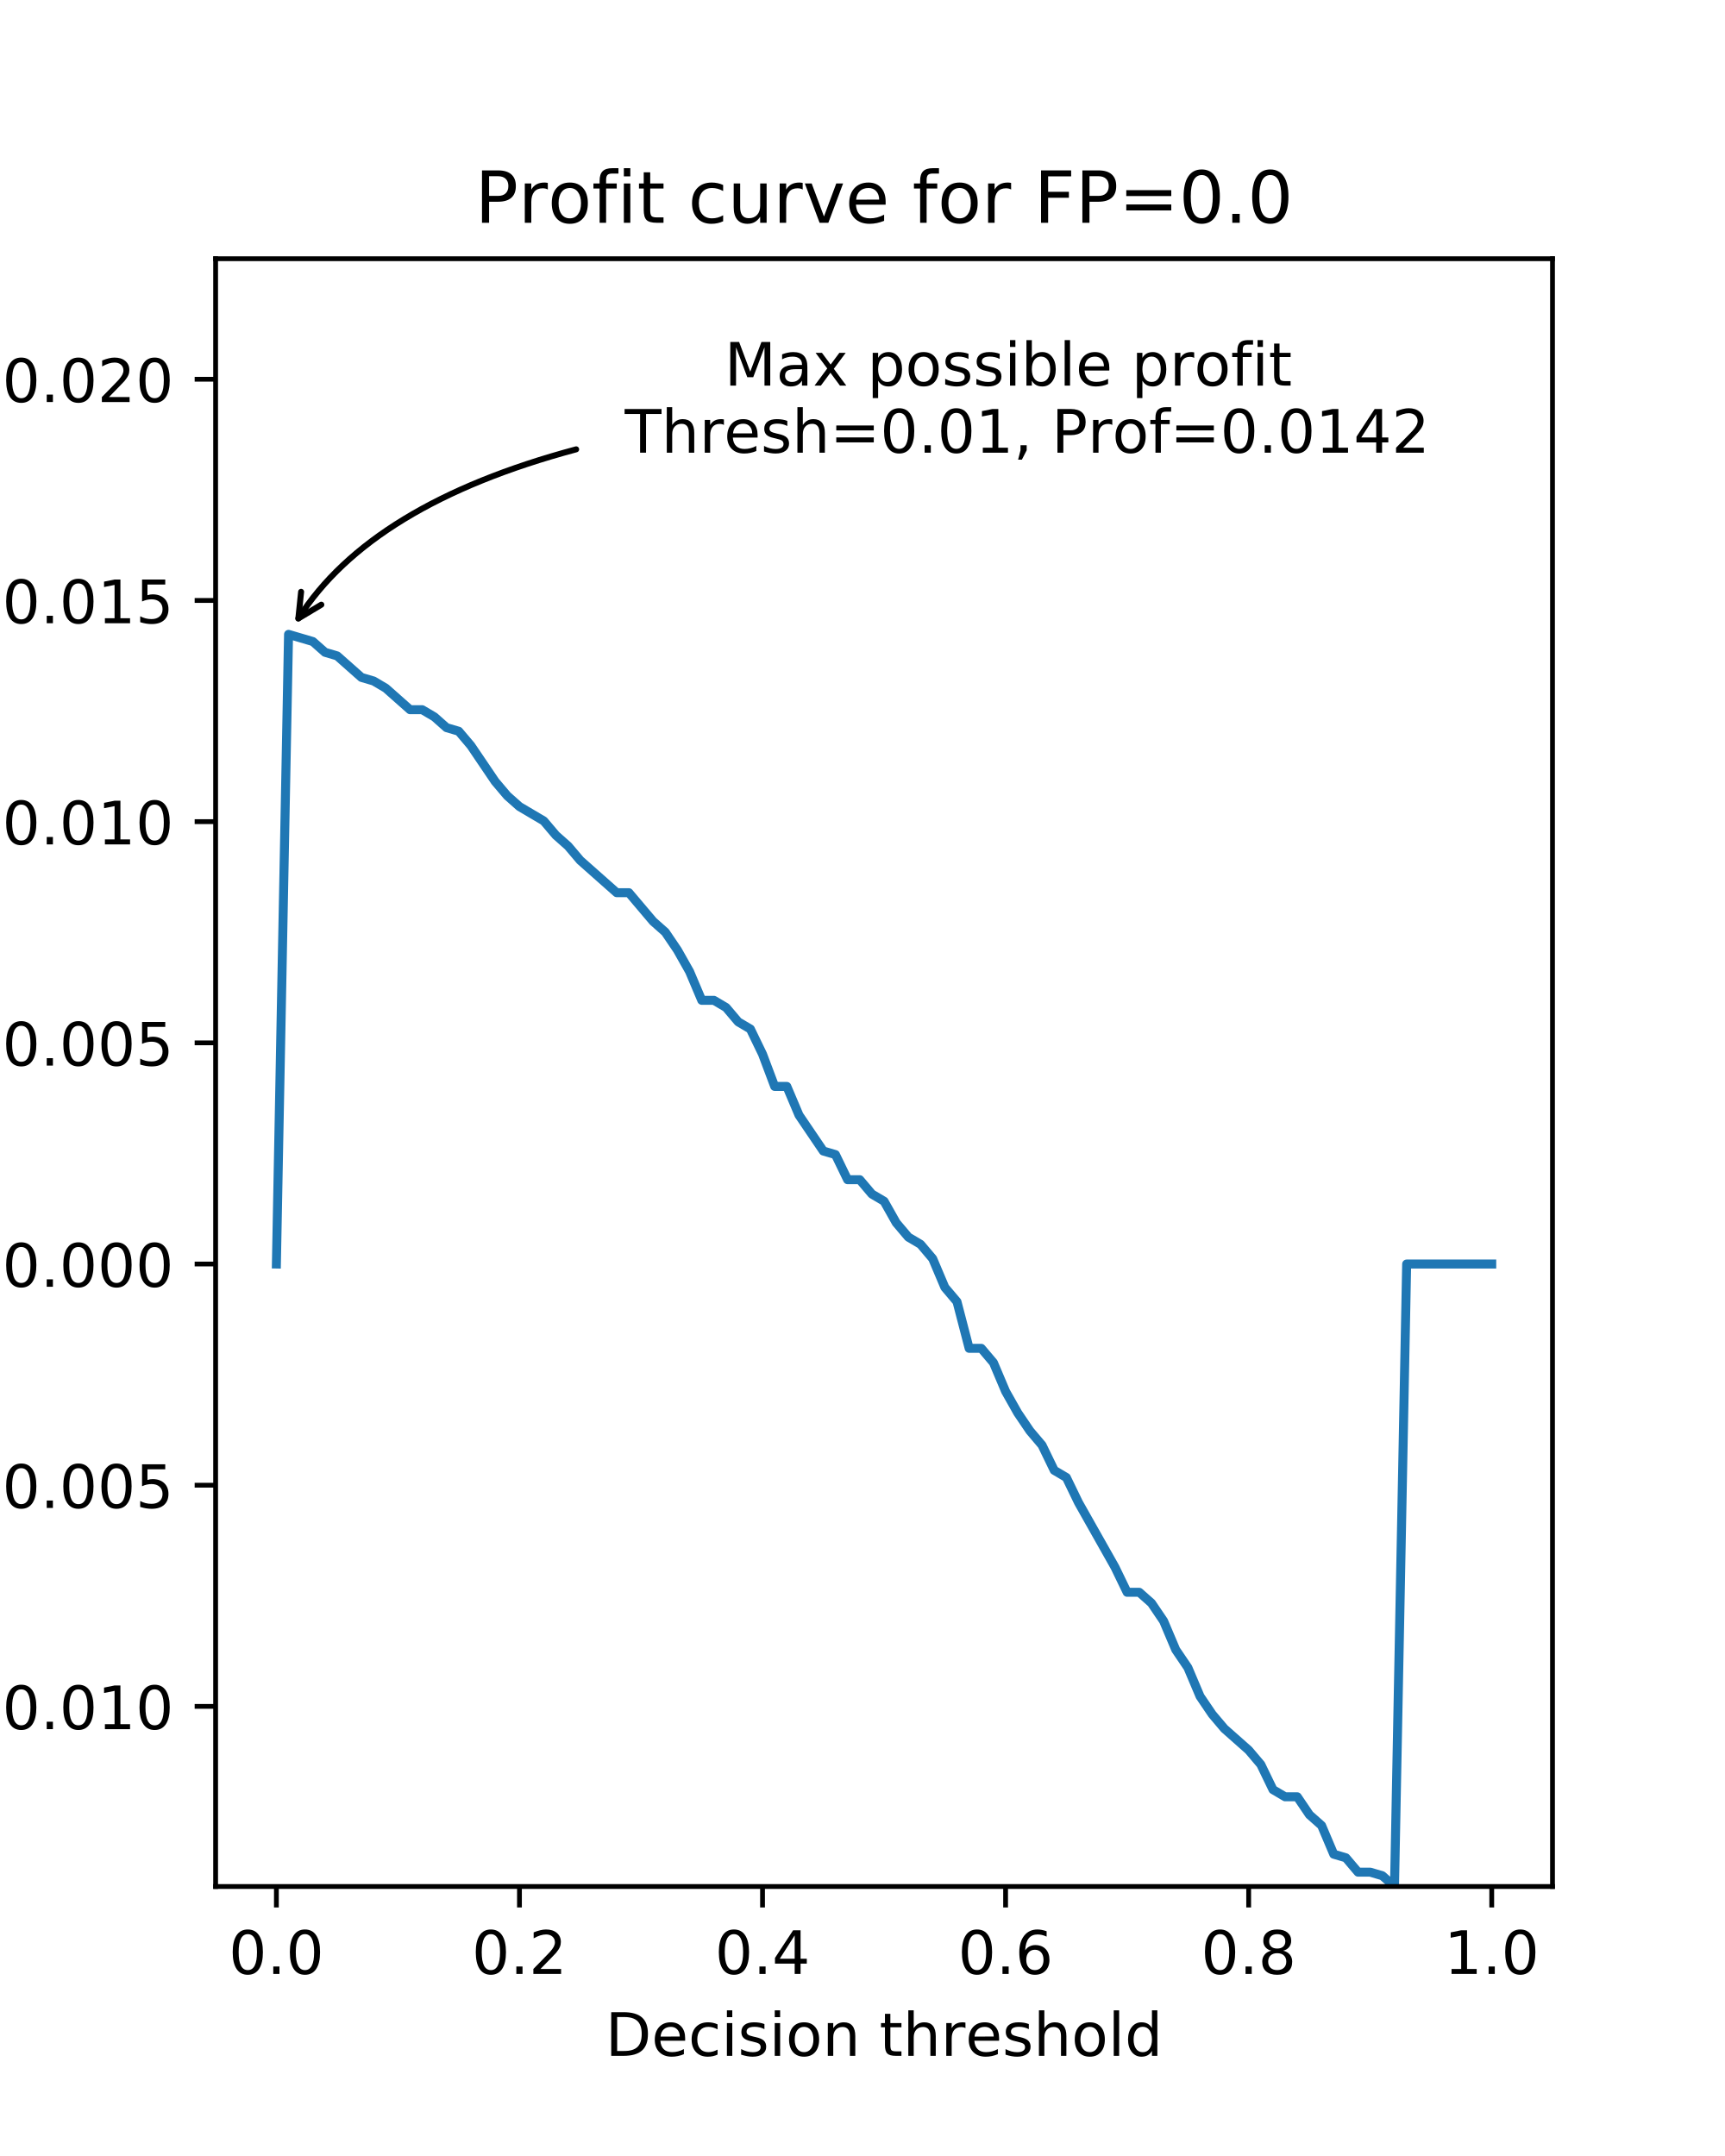
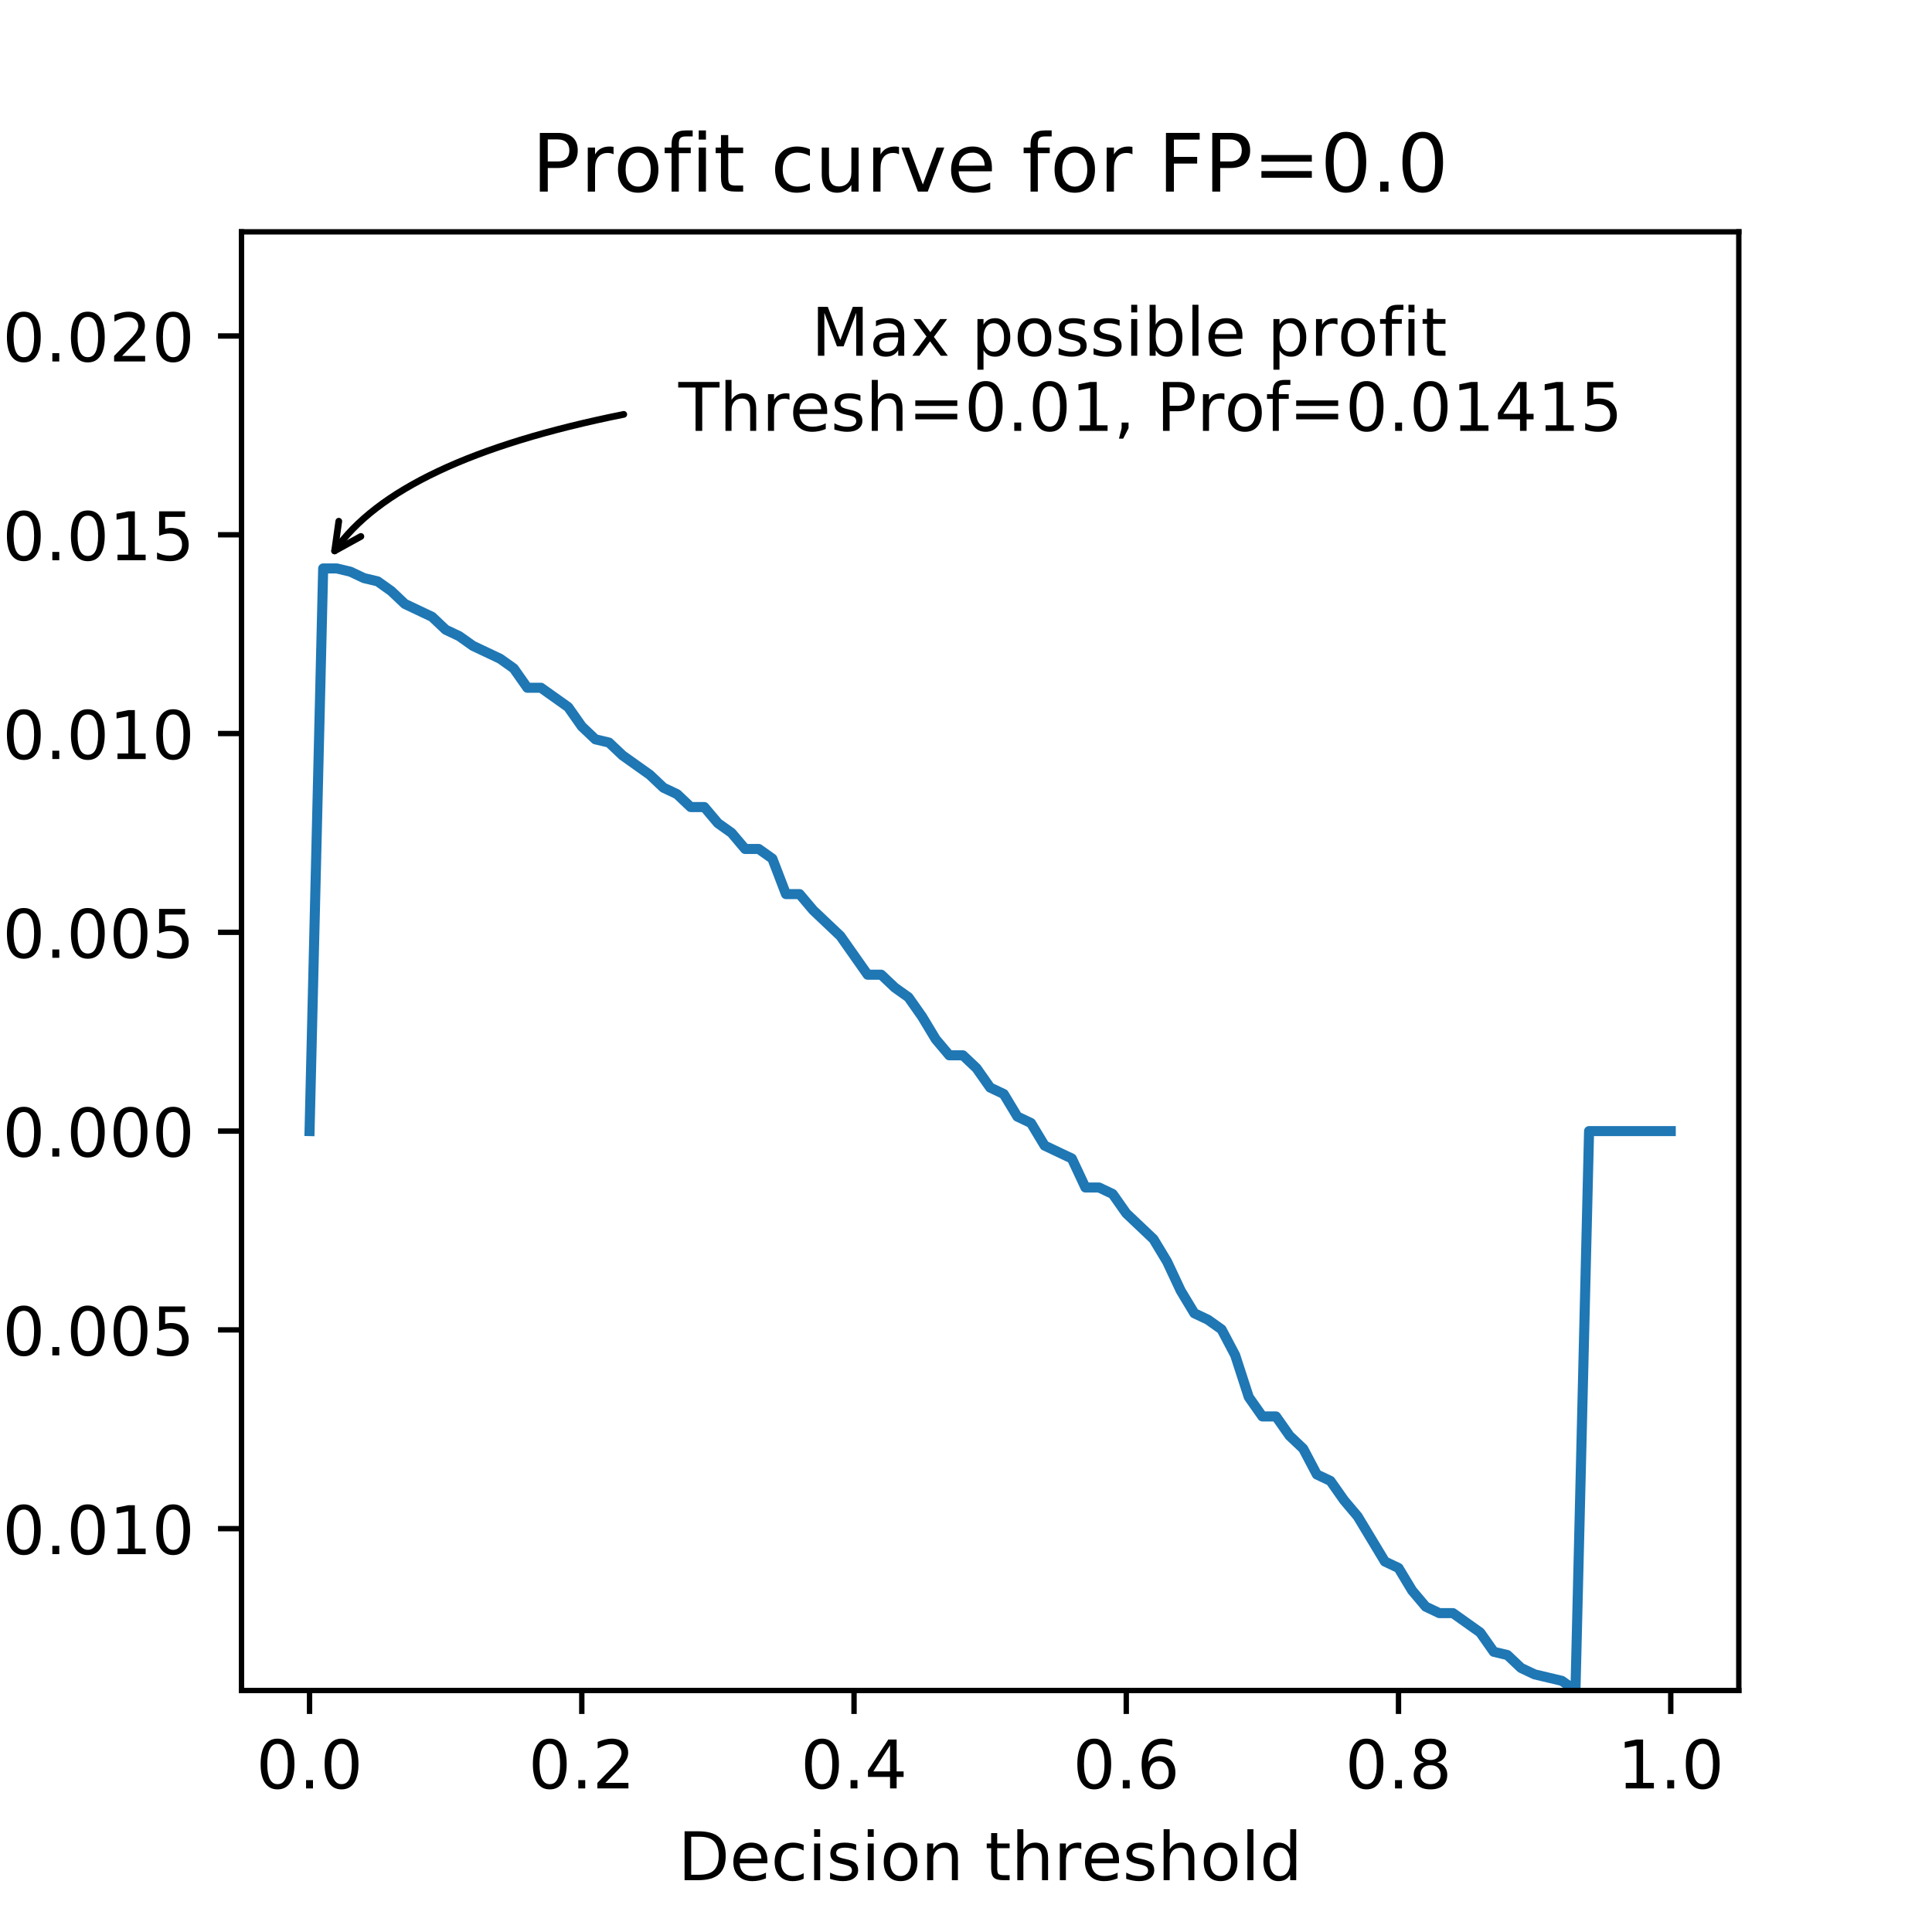
- <svg xmlns="http://www.w3.org/2000/svg" xmlns:xlink="http://www.w3.org/1999/xlink" height="360pt" version="1.1" viewBox="0 0 288 360" width="288pt">
+ <svg xmlns="http://www.w3.org/2000/svg" xmlns:xlink="http://www.w3.org/1999/xlink" height="288pt" version="1.1" viewBox="0 0 288 288" width="288pt">
  <defs>
    <style type="text/css">
*{stroke-linecap:butt;stroke-linejoin:round;}
  </style>
  </defs>
  <g id="figure_1">
    <g id="patch_1">
-       <path d="M 0 360  L 288 360  L 288 0  L 0 0  z " style="fill:#ffffff;" />
+       <path d="M 0 288  L 288 288  L 288 0  L 0 0  z " style="fill:#ffffff;" />
    </g>
    <g id="axes_1">
      <g id="patch_2">
-         <path d="M 36 315  L 259.2 315  L 259.2 43.2  L 36 43.2  z " style="fill:#ffffff;" />
+         <path d="M 36 252  L 259.2 252  L 259.2 34.56  L 36 34.56  z " style="fill:#ffffff;" />
      </g>
      <g id="matplotlib.axis_1">
        <g id="xtick_1">
          <g id="line2d_1">
            <defs>
-               <path d="M 0 0  L 0 3.5  " id="m75c1766648" style="stroke:#000000;stroke-width:0.8;" />
-             </defs>
-             <g>
-               <use style="stroke:#000000;stroke-width:0.8;" x="46.145" xlink:href="#m75c1766648" y="315" />
+               <path d="M 0 0  L 0 3.5  " id="m2a1d98db91" style="stroke:#000000;stroke-width:0.8;" />
+             </defs>
+             <g>
+               <use style="stroke:#000000;stroke-width:0.8;" x="46.145" xlink:href="#m2a1d98db91" y="252" />
            </g>
          </g>
          <g id="text_1">
            <defs>
              <path d="M 31.781 66.406  Q 24.172 66.406 20.328 58.906  Q 16.5 51.422 16.5 36.375  Q 16.5 21.391 20.328 13.891  Q 24.172 6.391 31.781 6.391  Q 39.453 6.391 43.281 13.891  Q 47.125 21.391 47.125 36.375  Q 47.125 51.422 43.281 58.906  Q 39.453 66.406 31.781 66.406  z M 31.781 74.219  Q 44.047 74.219 50.516 64.516  Q 56.984 54.828 56.984 36.375  Q 56.984 17.969 50.516 8.266  Q 44.047 -1.422 31.781 -1.422  Q 19.531 -1.422 13.062 8.266  Q 6.594 17.969 6.594 36.375  Q 6.594 54.828 13.062 64.516  Q 19.531 74.219 31.781 74.219  z " id="DejaVuSans-48" />
              <path d="M 10.688 12.406  L 21 12.406  L 21 0  L 10.688 0  z " id="DejaVuSans-46" />
            </defs>
-             <g transform="translate(38.19389 329.5984)scale(0.1 -0.1)">
+             <g transform="translate(38.19389 266.5984)scale(0.1 -0.1)">
              <use xlink:href="#DejaVuSans-48" />
              <use x="63.623" xlink:href="#DejaVuSans-46" />
              <use x="95.41" xlink:href="#DejaVuSans-48" />
            </g>
          </g>
        </g>
        <g id="xtick_2">
          <g id="line2d_2">
            <g>
-               <use style="stroke:#000000;stroke-width:0.8;" x="86.727" xlink:href="#m75c1766648" y="315" />
+               <use style="stroke:#000000;stroke-width:0.8;" x="86.727" xlink:href="#m2a1d98db91" y="252" />
            </g>
          </g>
          <g id="text_2">
            <defs>
              <path d="M 19.188 8.297  L 53.609 8.297  L 53.609 0  L 7.328 0  L 7.328 8.297  Q 12.938 14.109 22.625 23.891  Q 32.328 33.688 34.812 36.531  Q 39.547 41.844 41.422 45.531  Q 43.312 49.219 43.312 52.781  Q 43.312 58.594 39.234 62.25  Q 35.156 65.922 28.609 65.922  Q 23.969 65.922 18.812 64.312  Q 13.672 62.703 7.812 59.422  L 7.812 69.391  Q 13.766 71.781 18.938 73  Q 24.125 74.219 28.422 74.219  Q 39.75 74.219 46.484 68.547  Q 53.219 62.891 53.219 53.422  Q 53.219 48.922 51.531 44.891  Q 49.859 40.875 45.406 35.406  Q 44.188 33.984 37.641 27.219  Q 31.109 20.453 19.188 8.297  z " id="DejaVuSans-50" />
            </defs>
-             <g transform="translate(78.77571 329.5984)scale(0.1 -0.1)">
+             <g transform="translate(78.77571 266.5984)scale(0.1 -0.1)">
              <use xlink:href="#DejaVuSans-48" />
              <use x="63.623" xlink:href="#DejaVuSans-46" />
              <use x="95.41" xlink:href="#DejaVuSans-50" />
            </g>
          </g>
        </g>
        <g id="xtick_3">
          <g id="line2d_3">
            <g>
-               <use style="stroke:#000000;stroke-width:0.8;" x="127.309" xlink:href="#m75c1766648" y="315" />
+               <use style="stroke:#000000;stroke-width:0.8;" x="127.309" xlink:href="#m2a1d98db91" y="252" />
            </g>
          </g>
          <g id="text_3">
            <defs>
              <path d="M 37.797 64.312  L 12.891 25.391  L 37.797 25.391  z M 35.203 72.906  L 47.609 72.906  L 47.609 25.391  L 58.016 25.391  L 58.016 17.188  L 47.609 17.188  L 47.609 0  L 37.797 0  L 37.797 17.188  L 4.891 17.188  L 4.891 26.703  z " id="DejaVuSans-52" />
            </defs>
-             <g transform="translate(119.3575 329.5984)scale(0.1 -0.1)">
+             <g transform="translate(119.3575 266.5984)scale(0.1 -0.1)">
              <use xlink:href="#DejaVuSans-48" />
              <use x="63.623" xlink:href="#DejaVuSans-46" />
              <use x="95.41" xlink:href="#DejaVuSans-52" />
            </g>
          </g>
        </g>
        <g id="xtick_4">
          <g id="line2d_4">
            <g>
-               <use style="stroke:#000000;stroke-width:0.8;" x="167.891" xlink:href="#m75c1766648" y="315" />
+               <use style="stroke:#000000;stroke-width:0.8;" x="167.891" xlink:href="#m2a1d98db91" y="252" />
            </g>
          </g>
          <g id="text_4">
            <defs>
              <path d="M 33.016 40.375  Q 26.375 40.375 22.484 35.828  Q 18.609 31.297 18.609 23.391  Q 18.609 15.531 22.484 10.953  Q 26.375 6.391 33.016 6.391  Q 39.656 6.391 43.531 10.953  Q 47.406 15.531 47.406 23.391  Q 47.406 31.297 43.531 35.828  Q 39.656 40.375 33.016 40.375  z M 52.594 71.297  L 52.594 62.312  Q 48.875 64.062 45.094 64.984  Q 41.312 65.922 37.594 65.922  Q 27.828 65.922 22.672 59.328  Q 17.531 52.734 16.797 39.406  Q 19.672 43.656 24.016 45.922  Q 28.375 48.188 33.594 48.188  Q 44.578 48.188 50.953 41.516  Q 57.328 34.859 57.328 23.391  Q 57.328 12.156 50.688 5.359  Q 44.047 -1.422 33.016 -1.422  Q 20.359 -1.422 13.672 8.266  Q 6.984 17.969 6.984 36.375  Q 6.984 53.656 15.188 63.938  Q 23.391 74.219 37.203 74.219  Q 40.922 74.219 44.703 73.484  Q 48.484 72.75 52.594 71.297  z " id="DejaVuSans-54" />
            </defs>
-             <g transform="translate(159.9393 329.5984)scale(0.1 -0.1)">
+             <g transform="translate(159.9393 266.5984)scale(0.1 -0.1)">
              <use xlink:href="#DejaVuSans-48" />
              <use x="63.623" xlink:href="#DejaVuSans-46" />
              <use x="95.41" xlink:href="#DejaVuSans-54" />
            </g>
          </g>
        </g>
        <g id="xtick_5">
          <g id="line2d_5">
            <g>
-               <use style="stroke:#000000;stroke-width:0.8;" x="208.473" xlink:href="#m75c1766648" y="315" />
+               <use style="stroke:#000000;stroke-width:0.8;" x="208.473" xlink:href="#m2a1d98db91" y="252" />
            </g>
          </g>
          <g id="text_5">
            <defs>
              <path d="M 31.781 34.625  Q 24.75 34.625 20.719 30.859  Q 16.703 27.094 16.703 20.516  Q 16.703 13.922 20.719 10.156  Q 24.75 6.391 31.781 6.391  Q 38.812 6.391 42.859 10.172  Q 46.922 13.969 46.922 20.516  Q 46.922 27.094 42.891 30.859  Q 38.875 34.625 31.781 34.625  z M 21.922 38.812  Q 15.578 40.375 12.031 44.719  Q 8.5 49.078 8.5 55.328  Q 8.5 64.062 14.719 69.141  Q 20.953 74.219 31.781 74.219  Q 42.672 74.219 48.875 69.141  Q 55.078 64.062 55.078 55.328  Q 55.078 49.078 51.531 44.719  Q 48 40.375 41.703 38.812  Q 48.828 37.156 52.797 32.312  Q 56.781 27.484 56.781 20.516  Q 56.781 9.906 50.312 4.234  Q 43.844 -1.422 31.781 -1.422  Q 19.734 -1.422 13.25 4.234  Q 6.781 9.906 6.781 20.516  Q 6.781 27.484 10.781 32.312  Q 14.797 37.156 21.922 38.812  z M 18.312 54.391  Q 18.312 48.734 21.844 45.562  Q 25.391 42.391 31.781 42.391  Q 38.141 42.391 41.719 45.562  Q 45.312 48.734 45.312 54.391  Q 45.312 60.062 41.719 63.234  Q 38.141 66.406 31.781 66.406  Q 25.391 66.406 21.844 63.234  Q 18.312 60.062 18.312 54.391  z " id="DejaVuSans-56" />
            </defs>
-             <g transform="translate(200.5212 329.5984)scale(0.1 -0.1)">
+             <g transform="translate(200.5212 266.5984)scale(0.1 -0.1)">
              <use xlink:href="#DejaVuSans-48" />
              <use x="63.623" xlink:href="#DejaVuSans-46" />
              <use x="95.41" xlink:href="#DejaVuSans-56" />
            </g>
          </g>
        </g>
        <g id="xtick_6">
          <g id="line2d_6">
            <g>
-               <use style="stroke:#000000;stroke-width:0.8;" x="249.055" xlink:href="#m75c1766648" y="315" />
+               <use style="stroke:#000000;stroke-width:0.8;" x="249.055" xlink:href="#m2a1d98db91" y="252" />
            </g>
          </g>
          <g id="text_6">
            <defs>
              <path d="M 12.406 8.297  L 28.516 8.297  L 28.516 63.922  L 10.984 60.406  L 10.984 69.391  L 28.422 72.906  L 38.281 72.906  L 38.281 8.297  L 54.391 8.297  L 54.391 0  L 12.406 0  z " id="DejaVuSans-49" />
            </defs>
-             <g transform="translate(241.103 329.5984)scale(0.1 -0.1)">
+             <g transform="translate(241.103 266.5984)scale(0.1 -0.1)">
              <use xlink:href="#DejaVuSans-49" />
              <use x="63.623" xlink:href="#DejaVuSans-46" />
              <use x="95.41" xlink:href="#DejaVuSans-48" />
            </g>
          </g>
        </g>
        <g id="text_7">
          <defs>
            <path d="M 19.672 64.797  L 19.672 8.109  L 31.594 8.109  Q 46.688 8.109 53.688 14.938  Q 60.688 21.781 60.688 36.531  Q 60.688 51.172 53.688 57.984  Q 46.688 64.797 31.594 64.797  z M 9.812 72.906  L 30.078 72.906  Q 51.266 72.906 61.172 64.094  Q 71.094 55.281 71.094 36.531  Q 71.094 17.672 61.125 8.828  Q 51.172 0 30.078 0  L 9.812 0  z " id="DejaVuSans-68" />
            <path d="M 56.203 29.594  L 56.203 25.203  L 14.891 25.203  Q 15.484 15.922 20.484 11.062  Q 25.484 6.203 34.422 6.203  Q 39.594 6.203 44.453 7.469  Q 49.312 8.734 54.109 11.281  L 54.109 2.781  Q 49.266 0.734 44.188 -0.344  Q 39.109 -1.422 33.891 -1.422  Q 20.797 -1.422 13.156 6.188  Q 5.516 13.812 5.516 26.812  Q 5.516 40.234 12.766 48.109  Q 20.016 56 32.328 56  Q 43.359 56 49.781 48.891  Q 56.203 41.797 56.203 29.594  z M 47.219 32.234  Q 47.125 39.594 43.094 43.984  Q 39.062 48.391 32.422 48.391  Q 24.906 48.391 20.391 44.141  Q 15.875 39.891 15.188 32.172  z " id="DejaVuSans-101" />
            <path d="M 48.781 52.594  L 48.781 44.188  Q 44.969 46.297 41.141 47.344  Q 37.312 48.391 33.406 48.391  Q 24.656 48.391 19.812 42.844  Q 14.984 37.312 14.984 27.297  Q 14.984 17.281 19.812 11.734  Q 24.656 6.203 33.406 6.203  Q 37.312 6.203 41.141 7.25  Q 44.969 8.297 48.781 10.406  L 48.781 2.094  Q 45.016 0.344 40.984 -0.531  Q 36.969 -1.422 32.422 -1.422  Q 20.062 -1.422 12.781 6.344  Q 5.516 14.109 5.516 27.297  Q 5.516 40.672 12.859 48.328  Q 20.219 56 33.016 56  Q 37.156 56 41.109 55.141  Q 45.062 54.297 48.781 52.594  z " id="DejaVuSans-99" />
            <path d="M 9.422 54.688  L 18.406 54.688  L 18.406 0  L 9.422 0  z M 9.422 75.984  L 18.406 75.984  L 18.406 64.594  L 9.422 64.594  z " id="DejaVuSans-105" />
            <path d="M 44.281 53.078  L 44.281 44.578  Q 40.484 46.531 36.375 47.5  Q 32.281 48.484 27.875 48.484  Q 21.188 48.484 17.844 46.438  Q 14.5 44.391 14.5 40.281  Q 14.5 37.156 16.891 35.375  Q 19.281 33.594 26.516 31.984  L 29.594 31.297  Q 39.156 29.25 43.188 25.516  Q 47.219 21.781 47.219 15.094  Q 47.219 7.469 41.188 3.016  Q 35.156 -1.422 24.609 -1.422  Q 20.219 -1.422 15.453 -0.562  Q 10.688 0.297 5.422 2  L 5.422 11.281  Q 10.406 8.688 15.234 7.391  Q 20.062 6.109 24.812 6.109  Q 31.156 6.109 34.562 8.281  Q 37.984 10.453 37.984 14.406  Q 37.984 18.062 35.516 20.016  Q 33.062 21.969 24.703 23.781  L 21.578 24.516  Q 13.234 26.266 9.516 29.906  Q 5.812 33.547 5.812 39.891  Q 5.812 47.609 11.281 51.797  Q 16.75 56 26.812 56  Q 31.781 56 36.172 55.266  Q 40.578 54.547 44.281 53.078  z " id="DejaVuSans-115" />
            <path d="M 30.609 48.391  Q 23.391 48.391 19.188 42.75  Q 14.984 37.109 14.984 27.297  Q 14.984 17.484 19.156 11.844  Q 23.344 6.203 30.609 6.203  Q 37.797 6.203 41.984 11.859  Q 46.188 17.531 46.188 27.297  Q 46.188 37.016 41.984 42.703  Q 37.797 48.391 30.609 48.391  z M 30.609 56  Q 42.328 56 49.016 48.375  Q 55.719 40.766 55.719 27.297  Q 55.719 13.875 49.016 6.219  Q 42.328 -1.422 30.609 -1.422  Q 18.844 -1.422 12.172 6.219  Q 5.516 13.875 5.516 27.297  Q 5.516 40.766 12.172 48.375  Q 18.844 56 30.609 56  z " id="DejaVuSans-111" />
            <path d="M 54.891 33.016  L 54.891 0  L 45.906 0  L 45.906 32.719  Q 45.906 40.484 42.875 44.328  Q 39.844 48.188 33.797 48.188  Q 26.516 48.188 22.312 43.547  Q 18.109 38.922 18.109 30.906  L 18.109 0  L 9.078 0  L 9.078 54.688  L 18.109 54.688  L 18.109 46.188  Q 21.344 51.125 25.703 53.562  Q 30.078 56 35.797 56  Q 45.219 56 50.047 50.172  Q 54.891 44.344 54.891 33.016  z " id="DejaVuSans-110" />
            <path id="DejaVuSans-32" />
            <path d="M 18.312 70.219  L 18.312 54.688  L 36.812 54.688  L 36.812 47.703  L 18.312 47.703  L 18.312 18.016  Q 18.312 11.328 20.141 9.422  Q 21.969 7.516 27.594 7.516  L 36.812 7.516  L 36.812 0  L 27.594 0  Q 17.188 0 13.234 3.875  Q 9.281 7.766 9.281 18.016  L 9.281 47.703  L 2.688 47.703  L 2.688 54.688  L 9.281 54.688  L 9.281 70.219  z " id="DejaVuSans-116" />
            <path d="M 54.891 33.016  L 54.891 0  L 45.906 0  L 45.906 32.719  Q 45.906 40.484 42.875 44.328  Q 39.844 48.188 33.797 48.188  Q 26.516 48.188 22.312 43.547  Q 18.109 38.922 18.109 30.906  L 18.109 0  L 9.078 0  L 9.078 75.984  L 18.109 75.984  L 18.109 46.188  Q 21.344 51.125 25.703 53.562  Q 30.078 56 35.797 56  Q 45.219 56 50.047 50.172  Q 54.891 44.344 54.891 33.016  z " id="DejaVuSans-104" />
            <path d="M 41.109 46.297  Q 39.594 47.172 37.812 47.578  Q 36.031 48 33.891 48  Q 26.266 48 22.188 43.047  Q 18.109 38.094 18.109 28.812  L 18.109 0  L 9.078 0  L 9.078 54.688  L 18.109 54.688  L 18.109 46.188  Q 20.953 51.172 25.484 53.578  Q 30.031 56 36.531 56  Q 37.453 56 38.578 55.875  Q 39.703 55.766 41.062 55.516  z " id="DejaVuSans-114" />
            <path d="M 9.422 75.984  L 18.406 75.984  L 18.406 0  L 9.422 0  z " id="DejaVuSans-108" />
            <path d="M 45.406 46.391  L 45.406 75.984  L 54.391 75.984  L 54.391 0  L 45.406 0  L 45.406 8.203  Q 42.578 3.328 38.25 0.953  Q 33.938 -1.422 27.875 -1.422  Q 17.969 -1.422 11.734 6.484  Q 5.516 14.406 5.516 27.297  Q 5.516 40.188 11.734 48.094  Q 17.969 56 27.875 56  Q 33.938 56 38.25 53.625  Q 42.578 51.266 45.406 46.391  z M 14.797 27.297  Q 14.797 17.391 18.875 11.75  Q 22.953 6.109 30.078 6.109  Q 37.203 6.109 41.297 11.75  Q 45.406 17.391 45.406 27.297  Q 45.406 37.203 41.297 42.844  Q 37.203 48.484 30.078 48.484  Q 22.953 48.484 18.875 42.844  Q 14.797 37.203 14.797 27.297  z " id="DejaVuSans-100" />
          </defs>
-           <g transform="translate(101.0687 343.2766)scale(0.1 -0.1)">
+           <g transform="translate(101.0687 280.2766)scale(0.1 -0.1)">
            <use xlink:href="#DejaVuSans-68" />
            <use x="77.002" xlink:href="#DejaVuSans-101" />
            <use x="138.525" xlink:href="#DejaVuSans-99" />
            <use x="193.506" xlink:href="#DejaVuSans-105" />
            <use x="221.289" xlink:href="#DejaVuSans-115" />
            <use x="273.389" xlink:href="#DejaVuSans-105" />
            <use x="301.172" xlink:href="#DejaVuSans-111" />
            <use x="362.354" xlink:href="#DejaVuSans-110" />
            <use x="425.732" xlink:href="#DejaVuSans-32" />
            <use x="457.52" xlink:href="#DejaVuSans-116" />
            <use x="496.729" xlink:href="#DejaVuSans-104" />
            <use x="560.107" xlink:href="#DejaVuSans-114" />
            <use x="601.189" xlink:href="#DejaVuSans-101" />
            <use x="662.713" xlink:href="#DejaVuSans-115" />
            <use x="714.812" xlink:href="#DejaVuSans-104" />
            <use x="778.191" xlink:href="#DejaVuSans-111" />
            <use x="839.373" xlink:href="#DejaVuSans-108" />
            <use x="867.156" xlink:href="#DejaVuSans-100" />
          </g>
        </g>
      </g>
      <g id="matplotlib.axis_2">
        <g id="ytick_1">
          <g id="line2d_7">
            <defs>
-               <path d="M 0 0  L -3.5 0  " id="m810994fbae" style="stroke:#000000;stroke-width:0.8;" />
-             </defs>
-             <g>
-               <use style="stroke:#000000;stroke-width:0.8;" x="36" xlink:href="#m810994fbae" y="284.926" />
+               <path d="M 0 0  L -3.5 0  " id="m38d04cf498" style="stroke:#000000;stroke-width:0.8;" />
+             </defs>
+             <g>
+               <use style="stroke:#000000;stroke-width:0.8;" x="36" xlink:href="#m38d04cf498" y="227.872" />
            </g>
          </g>
          <g id="text_8">
            <defs>
              <path d="M 10.594 35.5  L 73.188 35.5  L 73.188 27.203  L 10.594 27.203  z " id="DejaVuSans-8722" />
            </defs>
-             <g transform="translate(-8.007812 288.7257)scale(0.1 -0.1)">
+             <g transform="translate(-8.007812 231.6713)scale(0.1 -0.1)">
              <use xlink:href="#DejaVuSans-8722" />
              <use x="83.789" xlink:href="#DejaVuSans-48" />
              <use x="147.412" xlink:href="#DejaVuSans-46" />
              <use x="179.199" xlink:href="#DejaVuSans-48" />
              <use x="242.822" xlink:href="#DejaVuSans-49" />
              <use x="306.445" xlink:href="#DejaVuSans-48" />
            </g>
          </g>
        </g>
        <g id="ytick_2">
          <g id="line2d_8">
            <g>
-               <use style="stroke:#000000;stroke-width:0.8;" x="36" xlink:href="#m810994fbae" y="247.994" />
+               <use style="stroke:#000000;stroke-width:0.8;" x="36" xlink:href="#m38d04cf498" y="198.241" />
            </g>
          </g>
          <g id="text_9">
            <defs>
              <path d="M 10.797 72.906  L 49.516 72.906  L 49.516 64.594  L 19.828 64.594  L 19.828 46.734  Q 21.969 47.469 24.109 47.828  Q 26.266 48.188 28.422 48.188  Q 40.625 48.188 47.75 41.5  Q 54.891 34.812 54.891 23.391  Q 54.891 11.625 47.562 5.094  Q 40.234 -1.422 26.906 -1.422  Q 22.312 -1.422 17.547 -0.641  Q 12.797 0.141 7.719 1.703  L 7.719 11.625  Q 12.109 9.234 16.797 8.062  Q 21.484 6.891 26.703 6.891  Q 35.156 6.891 40.078 11.328  Q 45.016 15.766 45.016 23.391  Q 45.016 31 40.078 35.438  Q 35.156 39.891 26.703 39.891  Q 22.75 39.891 18.812 39.016  Q 14.891 38.141 10.797 36.281  z " id="DejaVuSans-53" />
            </defs>
-             <g transform="translate(-8.007812 251.7928)scale(0.1 -0.1)">
+             <g transform="translate(-8.007812 202.04)scale(0.1 -0.1)">
              <use xlink:href="#DejaVuSans-8722" />
              <use x="83.789" xlink:href="#DejaVuSans-48" />
              <use x="147.412" xlink:href="#DejaVuSans-46" />
              <use x="179.199" xlink:href="#DejaVuSans-48" />
              <use x="242.822" xlink:href="#DejaVuSans-48" />
              <use x="306.445" xlink:href="#DejaVuSans-53" />
            </g>
          </g>
        </g>
        <g id="ytick_3">
          <g id="line2d_9">
            <g>
-               <use style="stroke:#000000;stroke-width:0.8;" x="36" xlink:href="#m810994fbae" y="211.061" />
+               <use style="stroke:#000000;stroke-width:0.8;" x="36" xlink:href="#m38d04cf498" y="168.61" />
            </g>
          </g>
          <g id="text_10">
-             <g transform="translate(0.371875 214.8598)scale(0.1 -0.1)">
+             <g transform="translate(0.371875 172.4088)scale(0.1 -0.1)">
              <use xlink:href="#DejaVuSans-48" />
              <use x="63.623" xlink:href="#DejaVuSans-46" />
              <use x="95.41" xlink:href="#DejaVuSans-48" />
              <use x="159.033" xlink:href="#DejaVuSans-48" />
              <use x="222.656" xlink:href="#DejaVuSans-48" />
            </g>
          </g>
        </g>
        <g id="ytick_4">
          <g id="line2d_10">
            <g>
-               <use style="stroke:#000000;stroke-width:0.8;" x="36" xlink:href="#m810994fbae" y="174.128" />
+               <use style="stroke:#000000;stroke-width:0.8;" x="36" xlink:href="#m38d04cf498" y="138.978" />
            </g>
          </g>
          <g id="text_11">
-             <g transform="translate(0.371875 177.9269)scale(0.1 -0.1)">
+             <g transform="translate(0.371875 142.7775)scale(0.1 -0.1)">
              <use xlink:href="#DejaVuSans-48" />
              <use x="63.623" xlink:href="#DejaVuSans-46" />
              <use x="95.41" xlink:href="#DejaVuSans-48" />
              <use x="159.033" xlink:href="#DejaVuSans-48" />
              <use x="222.656" xlink:href="#DejaVuSans-53" />
            </g>
          </g>
        </g>
        <g id="ytick_5">
          <g id="line2d_11">
            <g>
-               <use style="stroke:#000000;stroke-width:0.8;" x="36" xlink:href="#m810994fbae" y="137.195" />
+               <use style="stroke:#000000;stroke-width:0.8;" x="36" xlink:href="#m38d04cf498" y="109.347" />
            </g>
          </g>
          <g id="text_12">
-             <g transform="translate(0.371875 140.994)scale(0.1 -0.1)">
+             <g transform="translate(0.371875 113.1463)scale(0.1 -0.1)">
              <use xlink:href="#DejaVuSans-48" />
              <use x="63.623" xlink:href="#DejaVuSans-46" />
              <use x="95.41" xlink:href="#DejaVuSans-48" />
              <use x="159.033" xlink:href="#DejaVuSans-49" />
              <use x="222.656" xlink:href="#DejaVuSans-48" />
            </g>
          </g>
        </g>
        <g id="ytick_6">
          <g id="line2d_12">
            <g>
-               <use style="stroke:#000000;stroke-width:0.8;" x="36" xlink:href="#m810994fbae" y="100.262" />
+               <use style="stroke:#000000;stroke-width:0.8;" x="36" xlink:href="#m38d04cf498" y="79.716" />
            </g>
          </g>
          <g id="text_13">
-             <g transform="translate(0.371875 104.061)scale(0.1 -0.1)">
+             <g transform="translate(0.371875 83.51503)scale(0.1 -0.1)">
              <use xlink:href="#DejaVuSans-48" />
              <use x="63.623" xlink:href="#DejaVuSans-46" />
              <use x="95.41" xlink:href="#DejaVuSans-48" />
              <use x="159.033" xlink:href="#DejaVuSans-49" />
              <use x="222.656" xlink:href="#DejaVuSans-53" />
            </g>
          </g>
        </g>
        <g id="ytick_7">
          <g id="line2d_13">
            <g>
-               <use style="stroke:#000000;stroke-width:0.8;" x="36" xlink:href="#m810994fbae" y="63.329" />
+               <use style="stroke:#000000;stroke-width:0.8;" x="36" xlink:href="#m38d04cf498" y="50.085" />
            </g>
          </g>
          <g id="text_14">
-             <g transform="translate(0.371875 67.12811)scale(0.1 -0.1)">
+             <g transform="translate(0.371875 53.88378)scale(0.1 -0.1)">
              <use xlink:href="#DejaVuSans-48" />
              <use x="63.623" xlink:href="#DejaVuSans-46" />
              <use x="95.41" xlink:href="#DejaVuSans-48" />
              <use x="159.033" xlink:href="#DejaVuSans-50" />
              <use x="222.656" xlink:href="#DejaVuSans-48" />
            </g>
          </g>
        </g>
        <g id="text_15">
          <defs>
            <path d="M 34.188 63.188  L 20.797 26.906  L 47.609 26.906  z M 28.609 72.906  L 39.797 72.906  L 67.578 0  L 57.328 0  L 50.688 18.703  L 17.828 18.703  L 11.188 0  L 0.781 0  z " id="DejaVuSans-65" />
            <path d="M 2.984 54.688  L 12.5 54.688  L 29.594 8.797  L 46.688 54.688  L 56.203 54.688  L 35.688 0  L 23.484 0  z " id="DejaVuSans-118" />
            <path d="M 34.281 27.484  Q 23.391 27.484 19.188 25  Q 14.984 22.516 14.984 16.5  Q 14.984 11.719 18.141 8.906  Q 21.297 6.109 26.703 6.109  Q 34.188 6.109 38.703 11.406  Q 43.219 16.703 43.219 25.484  L 43.219 27.484  z M 52.203 31.203  L 52.203 0  L 43.219 0  L 43.219 8.297  Q 40.141 3.328 35.547 0.953  Q 30.953 -1.422 24.312 -1.422  Q 15.922 -1.422 10.953 3.297  Q 6 8.016 6 15.922  Q 6 25.141 12.172 29.828  Q 18.359 34.516 30.609 34.516  L 43.219 34.516  L 43.219 35.406  Q 43.219 41.609 39.141 45  Q 35.062 48.391 27.688 48.391  Q 23 48.391 18.547 47.266  Q 14.109 46.141 10.016 43.891  L 10.016 52.203  Q 14.938 54.109 19.578 55.047  Q 24.219 56 28.609 56  Q 40.484 56 46.344 49.844  Q 52.203 43.703 52.203 31.203  z " id="DejaVuSans-97" />
            <path d="M 45.406 27.984  Q 45.406 37.75 41.375 43.109  Q 37.359 48.484 30.078 48.484  Q 22.859 48.484 18.828 43.109  Q 14.797 37.75 14.797 27.984  Q 14.797 18.266 18.828 12.891  Q 22.859 7.516 30.078 7.516  Q 37.359 7.516 41.375 12.891  Q 45.406 18.266 45.406 27.984  z M 54.391 6.781  Q 54.391 -7.172 48.188 -13.984  Q 42 -20.797 29.203 -20.797  Q 24.469 -20.797 20.266 -20.094  Q 16.062 -19.391 12.109 -17.922  L 12.109 -9.188  Q 16.062 -11.328 19.922 -12.344  Q 23.781 -13.375 27.781 -13.375  Q 36.625 -13.375 41.016 -8.766  Q 45.406 -4.156 45.406 5.172  L 45.406 9.625  Q 42.625 4.781 38.281 2.391  Q 33.938 0 27.875 0  Q 17.828 0 11.672 7.656  Q 5.516 15.328 5.516 27.984  Q 5.516 40.672 11.672 48.328  Q 17.828 56 27.875 56  Q 33.938 56 38.281 53.609  Q 42.625 51.219 45.406 46.391  L 45.406 54.688  L 54.391 54.688  z " id="DejaVuSans-103" />
            <path d="M 18.109 8.203  L 18.109 -20.797  L 9.078 -20.797  L 9.078 54.688  L 18.109 54.688  L 18.109 46.391  Q 20.953 51.266 25.266 53.625  Q 29.594 56 35.594 56  Q 45.562 56 51.781 48.094  Q 58.016 40.188 58.016 27.297  Q 58.016 14.406 51.781 6.484  Q 45.562 -1.422 35.594 -1.422  Q 29.594 -1.422 25.266 0.953  Q 20.953 3.328 18.109 8.203  z M 48.688 27.297  Q 48.688 37.203 44.609 42.844  Q 40.531 48.484 33.406 48.484  Q 26.266 48.484 22.188 42.844  Q 18.109 37.203 18.109 27.297  Q 18.109 17.391 22.188 11.75  Q 26.266 6.109 33.406 6.109  Q 40.531 6.109 44.609 11.75  Q 48.688 17.391 48.688 27.297  z " id="DejaVuSans-112" />
            <path d="M 37.109 75.984  L 37.109 68.5  L 28.516 68.5  Q 23.688 68.5 21.797 66.547  Q 19.922 64.594 19.922 59.516  L 19.922 54.688  L 34.719 54.688  L 34.719 47.703  L 19.922 47.703  L 19.922 0  L 10.891 0  L 10.891 47.703  L 2.297 47.703  L 2.297 54.688  L 10.891 54.688  L 10.891 58.5  Q 10.891 67.625 15.141 71.797  Q 19.391 75.984 28.609 75.984  z " id="DejaVuSans-102" />
            <path d="M 52 44.188  Q 55.375 50.25 60.062 53.125  Q 64.75 56 71.094 56  Q 79.641 56 84.281 50.016  Q 88.922 44.047 88.922 33.016  L 88.922 0  L 79.891 0  L 79.891 32.719  Q 79.891 40.578 77.094 44.375  Q 74.312 48.188 68.609 48.188  Q 61.625 48.188 57.562 43.547  Q 53.516 38.922 53.516 30.906  L 53.516 0  L 44.484 0  L 44.484 32.719  Q 44.484 40.625 41.703 44.406  Q 38.922 48.188 33.109 48.188  Q 26.219 48.188 22.156 43.531  Q 18.109 38.875 18.109 30.906  L 18.109 0  L 9.078 0  L 9.078 54.688  L 18.109 54.688  L 18.109 46.188  Q 21.188 51.219 25.484 53.609  Q 29.781 56 35.688 56  Q 41.656 56 45.828 52.969  Q 50 49.953 52 44.188  z " id="DejaVuSans-109" />
          </defs>
-           <g transform="translate(-14.0875 234.2188)rotate(-90)scale(0.1 -0.1)">
+           <g transform="translate(-14.0875 198.3988)rotate(-90)scale(0.1 -0.1)">
            <use xlink:href="#DejaVuSans-65" />
            <use x="68.33" xlink:href="#DejaVuSans-118" />
            <use x="127.51" xlink:href="#DejaVuSans-101" />
            <use x="189.033" xlink:href="#DejaVuSans-114" />
            <use x="230.146" xlink:href="#DejaVuSans-97" />
            <use x="291.426" xlink:href="#DejaVuSans-103" />
            <use x="354.902" xlink:href="#DejaVuSans-101" />
            <use x="416.426" xlink:href="#DejaVuSans-32" />
            <use x="448.213" xlink:href="#DejaVuSans-112" />
            <use x="511.689" xlink:href="#DejaVuSans-114" />
            <use x="552.771" xlink:href="#DejaVuSans-111" />
            <use x="613.953" xlink:href="#DejaVuSans-102" />
            <use x="649.158" xlink:href="#DejaVuSans-105" />
            <use x="676.941" xlink:href="#DejaVuSans-116" />
            <use x="716.15" xlink:href="#DejaVuSans-32" />
            <use x="747.938" xlink:href="#DejaVuSans-109" />
            <use x="845.35" xlink:href="#DejaVuSans-97" />
            <use x="906.629" xlink:href="#DejaVuSans-114" />
            <use x="947.727" xlink:href="#DejaVuSans-103" />
            <use x="1011.203" xlink:href="#DejaVuSans-105" />
            <use x="1038.986" xlink:href="#DejaVuSans-110" />
          </g>
        </g>
      </g>
      <g id="line2d_14">
-         <path clip-path="url(#pa4417ece04)" d="M 46.145 211.061  L 48.175 105.923  L 50.204 106.522  L 52.233 107.121  L 54.262 108.918  L 56.291 109.518  L 58.32 111.315  L 60.349 113.112  L 62.378 113.711  L 64.407 114.909  L 66.436 116.706  L 68.465 118.504  L 70.495 118.504  L 72.524 119.702  L 74.553 121.499  L 76.582 122.098  L 78.611 124.494  L 80.64 127.49  L 82.669 130.485  L 84.698 132.881  L 86.727 134.679  L 88.756 135.877  L 90.785 137.075  L 92.815 139.471  L 94.844 141.268  L 96.873 143.665  L 98.902 145.462  L 100.931 147.259  L 102.96 149.056  L 104.989 149.056  L 107.018 151.453  L 109.047 153.849  L 111.076 155.646  L 113.105 158.642  L 115.135 162.236  L 117.164 167.029  L 119.193 167.029  L 121.222 168.227  L 123.251 170.623  L 125.28 171.821  L 127.309 176.015  L 129.338 181.406  L 131.367 181.406  L 133.396 186.199  L 135.425 189.194  L 137.455 192.19  L 139.484 192.789  L 141.513 196.982  L 143.542 196.982  L 145.571 199.379  L 147.6 200.577  L 149.629 204.171  L 151.658 206.568  L 153.687 207.766  L 155.716 210.162  L 157.745 214.955  L 159.775 217.351  L 161.804 225.139  L 163.833 225.139  L 165.862 227.535  L 167.891 232.328  L 169.92 235.922  L 171.949 238.918  L 173.978 241.314  L 176.007 245.507  L 178.036 246.706  L 180.065 250.899  L 182.095 254.493  L 184.124 258.088  L 186.153 261.682  L 188.182 265.876  L 190.211 265.876  L 192.24 267.673  L 194.269 270.669  L 196.298 275.461  L 198.327 278.456  L 200.356 283.249  L 202.385 286.244  L 204.415 288.641  L 206.444 290.438  L 208.473 292.235  L 210.502 294.631  L 212.531 298.825  L 214.56 300.023  L 216.589 300.023  L 218.618 303.019  L 220.647 304.816  L 222.676 309.608  L 224.705 310.207  L 226.735 312.604  L 228.764 312.604  L 230.793 313.203  L 232.822 315  L 234.851 211.061  L 236.88 211.061  L 238.909 211.061  L 240.938 211.061  L 242.967 211.061  L 244.996 211.061  L 247.025 211.061  L 249.055 211.061  " style="fill:none;stroke:#1f77b4;stroke-linecap:square;stroke-width:1.5;" />
+         <path clip-path="url(#p0ff5efb005)" d="M 46.145 168.61  L 48.175 84.738  L 50.204 84.738  L 52.233 85.219  L 54.262 86.18  L 56.291 86.661  L 58.32 88.103  L 60.349 90.025  L 62.378 90.987  L 64.407 91.948  L 66.436 93.871  L 68.465 94.832  L 70.495 96.274  L 72.524 97.235  L 74.553 98.196  L 76.582 99.638  L 78.611 102.522  L 80.64 102.522  L 82.669 103.964  L 84.698 105.406  L 86.727 108.29  L 88.756 110.212  L 90.785 110.693  L 92.815 112.615  L 94.844 114.057  L 96.873 115.499  L 98.902 117.422  L 100.931 118.383  L 102.96 120.306  L 104.989 120.306  L 107.018 122.709  L 109.047 124.151  L 111.076 126.554  L 113.105 126.554  L 115.135 127.996  L 117.164 133.283  L 119.193 133.283  L 121.222 135.686  L 123.251 137.608  L 125.28 139.531  L 127.309 142.415  L 129.338 145.299  L 131.367 145.299  L 133.396 147.221  L 135.425 148.663  L 137.455 151.547  L 139.484 154.911  L 141.513 157.315  L 143.542 157.315  L 145.571 159.237  L 147.6 162.121  L 149.629 163.082  L 151.658 166.447  L 153.687 167.408  L 155.716 170.772  L 157.745 171.734  L 159.775 172.695  L 161.804 177.021  L 163.833 177.021  L 165.862 177.982  L 167.891 180.866  L 169.92 182.788  L 171.949 184.711  L 173.978 188.075  L 176.007 192.401  L 178.036 195.766  L 180.065 196.727  L 182.095 198.169  L 184.124 202.014  L 186.153 208.262  L 188.182 211.146  L 190.211 211.146  L 192.24 214.03  L 194.269 215.952  L 196.298 219.797  L 198.327 220.759  L 200.356 223.642  L 202.385 226.046  L 204.415 229.41  L 206.444 232.775  L 208.473 233.736  L 210.502 237.1  L 212.531 239.503  L 214.56 240.465  L 216.589 240.465  L 218.618 241.907  L 220.647 243.349  L 222.676 246.232  L 224.705 246.713  L 226.735 248.636  L 228.764 249.597  L 230.793 250.077  L 232.822 250.558  L 234.851 252  L 236.88 168.61  L 238.909 168.61  L 240.938 168.61  L 242.967 168.61  L 244.996 168.61  L 247.025 168.61  L 249.055 168.61  " style="fill:none;stroke:#1f77b4;stroke-linecap:square;stroke-width:1.5;" />
      </g>
      <g id="patch_3">
-         <path d="M 36 315  L 36 43.2  " style="fill:none;stroke:#000000;stroke-linecap:square;stroke-linejoin:miter;stroke-width:0.8;" />
+         <path d="M 36 252  L 36 34.56  " style="fill:none;stroke:#000000;stroke-linecap:square;stroke-linejoin:miter;stroke-width:0.8;" />
      </g>
      <g id="patch_4">
-         <path d="M 259.2 315  L 259.2 43.2  " style="fill:none;stroke:#000000;stroke-linecap:square;stroke-linejoin:miter;stroke-width:0.8;" />
+         <path d="M 259.2 252  L 259.2 34.56  " style="fill:none;stroke:#000000;stroke-linecap:square;stroke-linejoin:miter;stroke-width:0.8;" />
      </g>
      <g id="patch_5">
-         <path d="M 36 315  L 259.2 315  " style="fill:none;stroke:#000000;stroke-linecap:square;stroke-linejoin:miter;stroke-width:0.8;" />
+         <path d="M 36 252  L 259.2 252  " style="fill:none;stroke:#000000;stroke-linecap:square;stroke-linejoin:miter;stroke-width:0.8;" />
      </g>
      <g id="patch_6">
-         <path d="M 36 43.2  L 259.2 43.2  " style="fill:none;stroke:#000000;stroke-linecap:square;stroke-linejoin:miter;stroke-width:0.8;" />
+         <path d="M 36 34.56  L 259.2 34.56  " style="fill:none;stroke:#000000;stroke-linecap:square;stroke-linejoin:miter;stroke-width:0.8;" />
      </g>
      <g id="patch_7">
-         <path d="M 96.192 75.029  Q 61.934 84.213 49.812 103.268  " style="fill:none;stroke:#000000;stroke-linecap:round;" />
-         <path d="M 53.647 100.967  L 49.812 103.268  L 50.272 98.82  " style="fill:none;stroke:#000000;stroke-linecap:round;" />
+         <path d="M 92.986 61.769  Q 59.245 68.531 49.879 82.125  " style="fill:none;stroke:#000000;stroke-linecap:round;" />
+         <path d="M 53.796 79.966  L 49.879 82.125  L 50.502 77.696  " style="fill:none;stroke:#000000;stroke-linecap:round;" />
      </g>
      <g id="text_16">
        <g id="patch_8">
-           <path d="M 98.131 80.666  L 241.709 80.666  L 241.709 53.79  L 98.131 53.79  z " style="fill:#ffffff;" />
+           <path d="M 94.95 69.308  L 244.89 69.308  L 244.89 42.432  L 94.95 42.432  z " style="fill:#ffffff;" />
        </g>
        <defs>
          <path d="M 9.812 72.906  L 24.516 72.906  L 43.109 23.297  L 61.812 72.906  L 76.516 72.906  L 76.516 0  L 66.891 0  L 66.891 64.016  L 48.094 14.016  L 38.188 14.016  L 19.391 64.016  L 19.391 0  L 9.812 0  z " id="DejaVuSans-77" />
          <path d="M 54.891 54.688  L 35.109 28.078  L 55.906 0  L 45.312 0  L 29.391 21.484  L 13.484 0  L 2.875 0  L 24.125 28.609  L 4.688 54.688  L 15.281 54.688  L 29.781 35.203  L 44.281 54.688  z " id="DejaVuSans-120" />
          <path d="M 48.688 27.297  Q 48.688 37.203 44.609 42.844  Q 40.531 48.484 33.406 48.484  Q 26.266 48.484 22.188 42.844  Q 18.109 37.203 18.109 27.297  Q 18.109 17.391 22.188 11.75  Q 26.266 6.109 33.406 6.109  Q 40.531 6.109 44.609 11.75  Q 48.688 17.391 48.688 27.297  z M 18.109 46.391  Q 20.953 51.266 25.266 53.625  Q 29.594 56 35.594 56  Q 45.562 56 51.781 48.094  Q 58.016 40.188 58.016 27.297  Q 58.016 14.406 51.781 6.484  Q 45.562 -1.422 35.594 -1.422  Q 29.594 -1.422 25.266 0.953  Q 20.953 3.328 18.109 8.203  L 18.109 0  L 9.078 0  L 9.078 75.984  L 18.109 75.984  z " id="DejaVuSans-98" />
        </defs>
-         <g transform="translate(120.9466 64.38844)scale(0.1 -0.1)">
+         <g transform="translate(120.9466 53.03044)scale(0.1 -0.1)">
          <use xlink:href="#DejaVuSans-77" />
          <use x="86.279" xlink:href="#DejaVuSans-97" />
          <use x="147.559" xlink:href="#DejaVuSans-120" />
          <use x="206.738" xlink:href="#DejaVuSans-32" />
          <use x="238.525" xlink:href="#DejaVuSans-112" />
          <use x="302.002" xlink:href="#DejaVuSans-111" />
          <use x="363.184" xlink:href="#DejaVuSans-115" />
          <use x="415.283" xlink:href="#DejaVuSans-115" />
          <use x="467.383" xlink:href="#DejaVuSans-105" />
          <use x="495.166" xlink:href="#DejaVuSans-98" />
          <use x="558.643" xlink:href="#DejaVuSans-108" />
          <use x="586.426" xlink:href="#DejaVuSans-101" />
          <use x="647.949" xlink:href="#DejaVuSans-32" />
          <use x="679.736" xlink:href="#DejaVuSans-112" />
          <use x="743.213" xlink:href="#DejaVuSans-114" />
          <use x="784.295" xlink:href="#DejaVuSans-111" />
          <use x="845.477" xlink:href="#DejaVuSans-102" />
          <use x="880.682" xlink:href="#DejaVuSans-105" />
          <use x="908.465" xlink:href="#DejaVuSans-116" />
          <use x="947.674" xlink:href="#DejaVuSans-32" />
        </g>
        <defs>
          <path d="M -0.297 72.906  L 61.375 72.906  L 61.375 64.594  L 35.5 64.594  L 35.5 0  L 25.594 0  L 25.594 64.594  L -0.297 64.594  z " id="DejaVuSans-84" />
          <path d="M 10.594 45.406  L 73.188 45.406  L 73.188 37.203  L 10.594 37.203  z M 10.594 25.484  L 73.188 25.484  L 73.188 17.188  L 10.594 17.188  z " id="DejaVuSans-61" />
          <path d="M 11.719 12.406  L 22.016 12.406  L 22.016 4  L 14.016 -11.625  L 7.719 -11.625  L 11.719 4  z " id="DejaVuSans-44" />
          <path d="M 19.672 64.797  L 19.672 37.406  L 32.078 37.406  Q 38.969 37.406 42.719 40.969  Q 46.484 44.531 46.484 51.125  Q 46.484 57.672 42.719 61.234  Q 38.969 64.797 32.078 64.797  z M 9.812 72.906  L 32.078 72.906  Q 44.344 72.906 50.609 67.359  Q 56.891 61.812 56.891 51.125  Q 56.891 40.328 50.609 34.812  Q 44.344 29.297 32.078 29.297  L 19.672 29.297  L 19.672 0  L 9.812 0  z " id="DejaVuSans-80" />
        </defs>
-         <g transform="translate(101.1309 75.58625)scale(0.1 -0.1)">
+         <g transform="translate(97.94969 64.22825)scale(0.1 -0.1)">
          <use xlink:href="#DejaVuSans-32" />
          <use x="31.787" xlink:href="#DejaVuSans-84" />
          <use x="92.871" xlink:href="#DejaVuSans-104" />
          <use x="156.25" xlink:href="#DejaVuSans-114" />
          <use x="197.332" xlink:href="#DejaVuSans-101" />
          <use x="258.855" xlink:href="#DejaVuSans-115" />
          <use x="310.955" xlink:href="#DejaVuSans-104" />
          <use x="374.334" xlink:href="#DejaVuSans-61" />
          <use x="458.123" xlink:href="#DejaVuSans-48" />
          <use x="521.746" xlink:href="#DejaVuSans-46" />
          <use x="553.533" xlink:href="#DejaVuSans-48" />
          <use x="617.156" xlink:href="#DejaVuSans-49" />
          <use x="680.779" xlink:href="#DejaVuSans-44" />
          <use x="712.566" xlink:href="#DejaVuSans-32" />
          <use x="744.354" xlink:href="#DejaVuSans-80" />
          <use x="804.641" xlink:href="#DejaVuSans-114" />
          <use x="845.723" xlink:href="#DejaVuSans-111" />
          <use x="906.904" xlink:href="#DejaVuSans-102" />
          <use x="942.109" xlink:href="#DejaVuSans-61" />
          <use x="1025.898" xlink:href="#DejaVuSans-48" />
          <use x="1089.521" xlink:href="#DejaVuSans-46" />
          <use x="1121.309" xlink:href="#DejaVuSans-48" />
          <use x="1184.932" xlink:href="#DejaVuSans-49" />
          <use x="1248.555" xlink:href="#DejaVuSans-52" />
-           <use x="1312.178" xlink:href="#DejaVuSans-50" />
+           <use x="1312.178" xlink:href="#DejaVuSans-49" />
+           <use x="1375.801" xlink:href="#DejaVuSans-53" />
        </g>
      </g>
      <g id="text_17">
        <defs>
          <path d="M 8.5 21.578  L 8.5 54.688  L 17.484 54.688  L 17.484 21.922  Q 17.484 14.156 20.5 10.266  Q 23.531 6.391 29.594 6.391  Q 36.859 6.391 41.078 11.031  Q 45.312 15.672 45.312 23.688  L 45.312 54.688  L 54.297 54.688  L 54.297 0  L 45.312 0  L 45.312 8.406  Q 42.047 3.422 37.719 1  Q 33.406 -1.422 27.688 -1.422  Q 18.266 -1.422 13.375 4.438  Q 8.5 10.297 8.5 21.578  z M 31.109 56  z " id="DejaVuSans-117" />
          <path d="M 9.812 72.906  L 51.703 72.906  L 51.703 64.594  L 19.672 64.594  L 19.672 43.109  L 48.578 43.109  L 48.578 34.812  L 19.672 34.812  L 19.672 0  L 9.812 0  z " id="DejaVuSans-70" />
        </defs>
-         <g transform="translate(79.29563 37.2)scale(0.12 -0.12)">
+         <g transform="translate(79.29563 28.56)scale(0.12 -0.12)">
          <use xlink:href="#DejaVuSans-80" />
          <use x="60.287" xlink:href="#DejaVuSans-114" />
          <use x="101.369" xlink:href="#DejaVuSans-111" />
          <use x="162.551" xlink:href="#DejaVuSans-102" />
          <use x="197.756" xlink:href="#DejaVuSans-105" />
          <use x="225.539" xlink:href="#DejaVuSans-116" />
          <use x="264.748" xlink:href="#DejaVuSans-32" />
          <use x="296.535" xlink:href="#DejaVuSans-99" />
          <use x="351.516" xlink:href="#DejaVuSans-117" />
          <use x="414.895" xlink:href="#DejaVuSans-114" />
          <use x="456.008" xlink:href="#DejaVuSans-118" />
          <use x="515.188" xlink:href="#DejaVuSans-101" />
          <use x="576.711" xlink:href="#DejaVuSans-32" />
          <use x="608.498" xlink:href="#DejaVuSans-102" />
          <use x="643.703" xlink:href="#DejaVuSans-111" />
          <use x="704.885" xlink:href="#DejaVuSans-114" />
          <use x="745.998" xlink:href="#DejaVuSans-32" />
          <use x="777.785" xlink:href="#DejaVuSans-70" />
          <use x="835.305" xlink:href="#DejaVuSans-80" />
          <use x="895.607" xlink:href="#DejaVuSans-61" />
          <use x="979.396" xlink:href="#DejaVuSans-48" />
          <use x="1043.02" xlink:href="#DejaVuSans-46" />
          <use x="1074.807" xlink:href="#DejaVuSans-48" />
        </g>
      </g>
    </g>
  </g>
  <defs>
-     <clipPath id="pa4417ece04">
-       <rect height="271.8" width="223.2" x="36" y="43.2" />
+     <clipPath id="p0ff5efb005">
+       <rect height="217.44" width="223.2" x="36" y="34.56" />
    </clipPath>
  </defs>
</svg>
